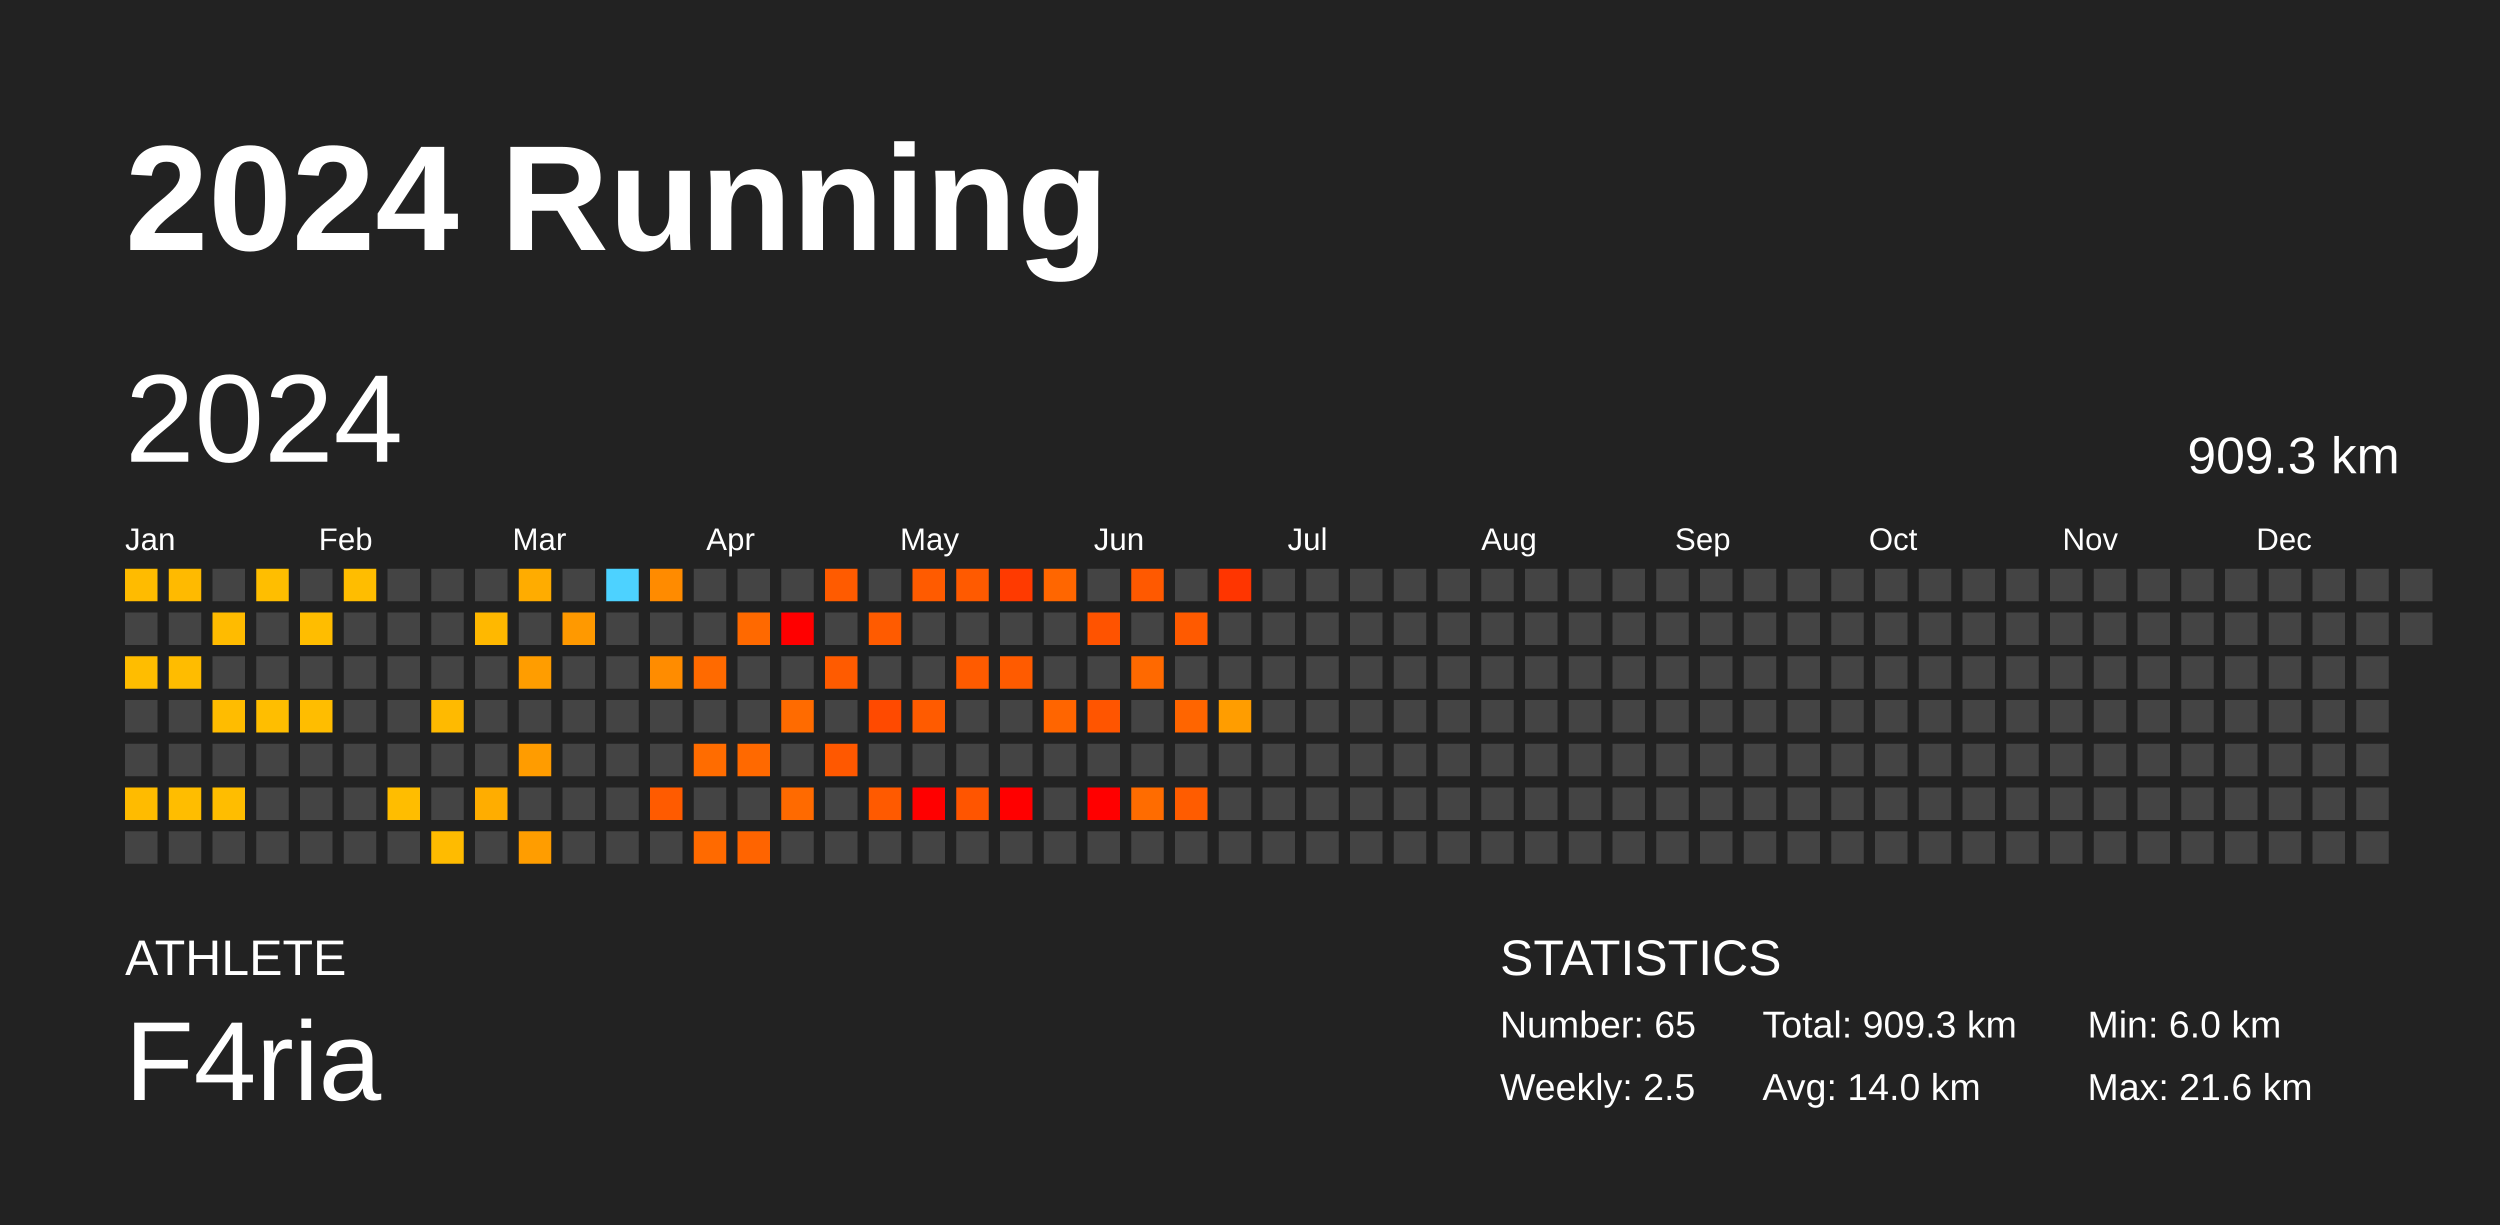
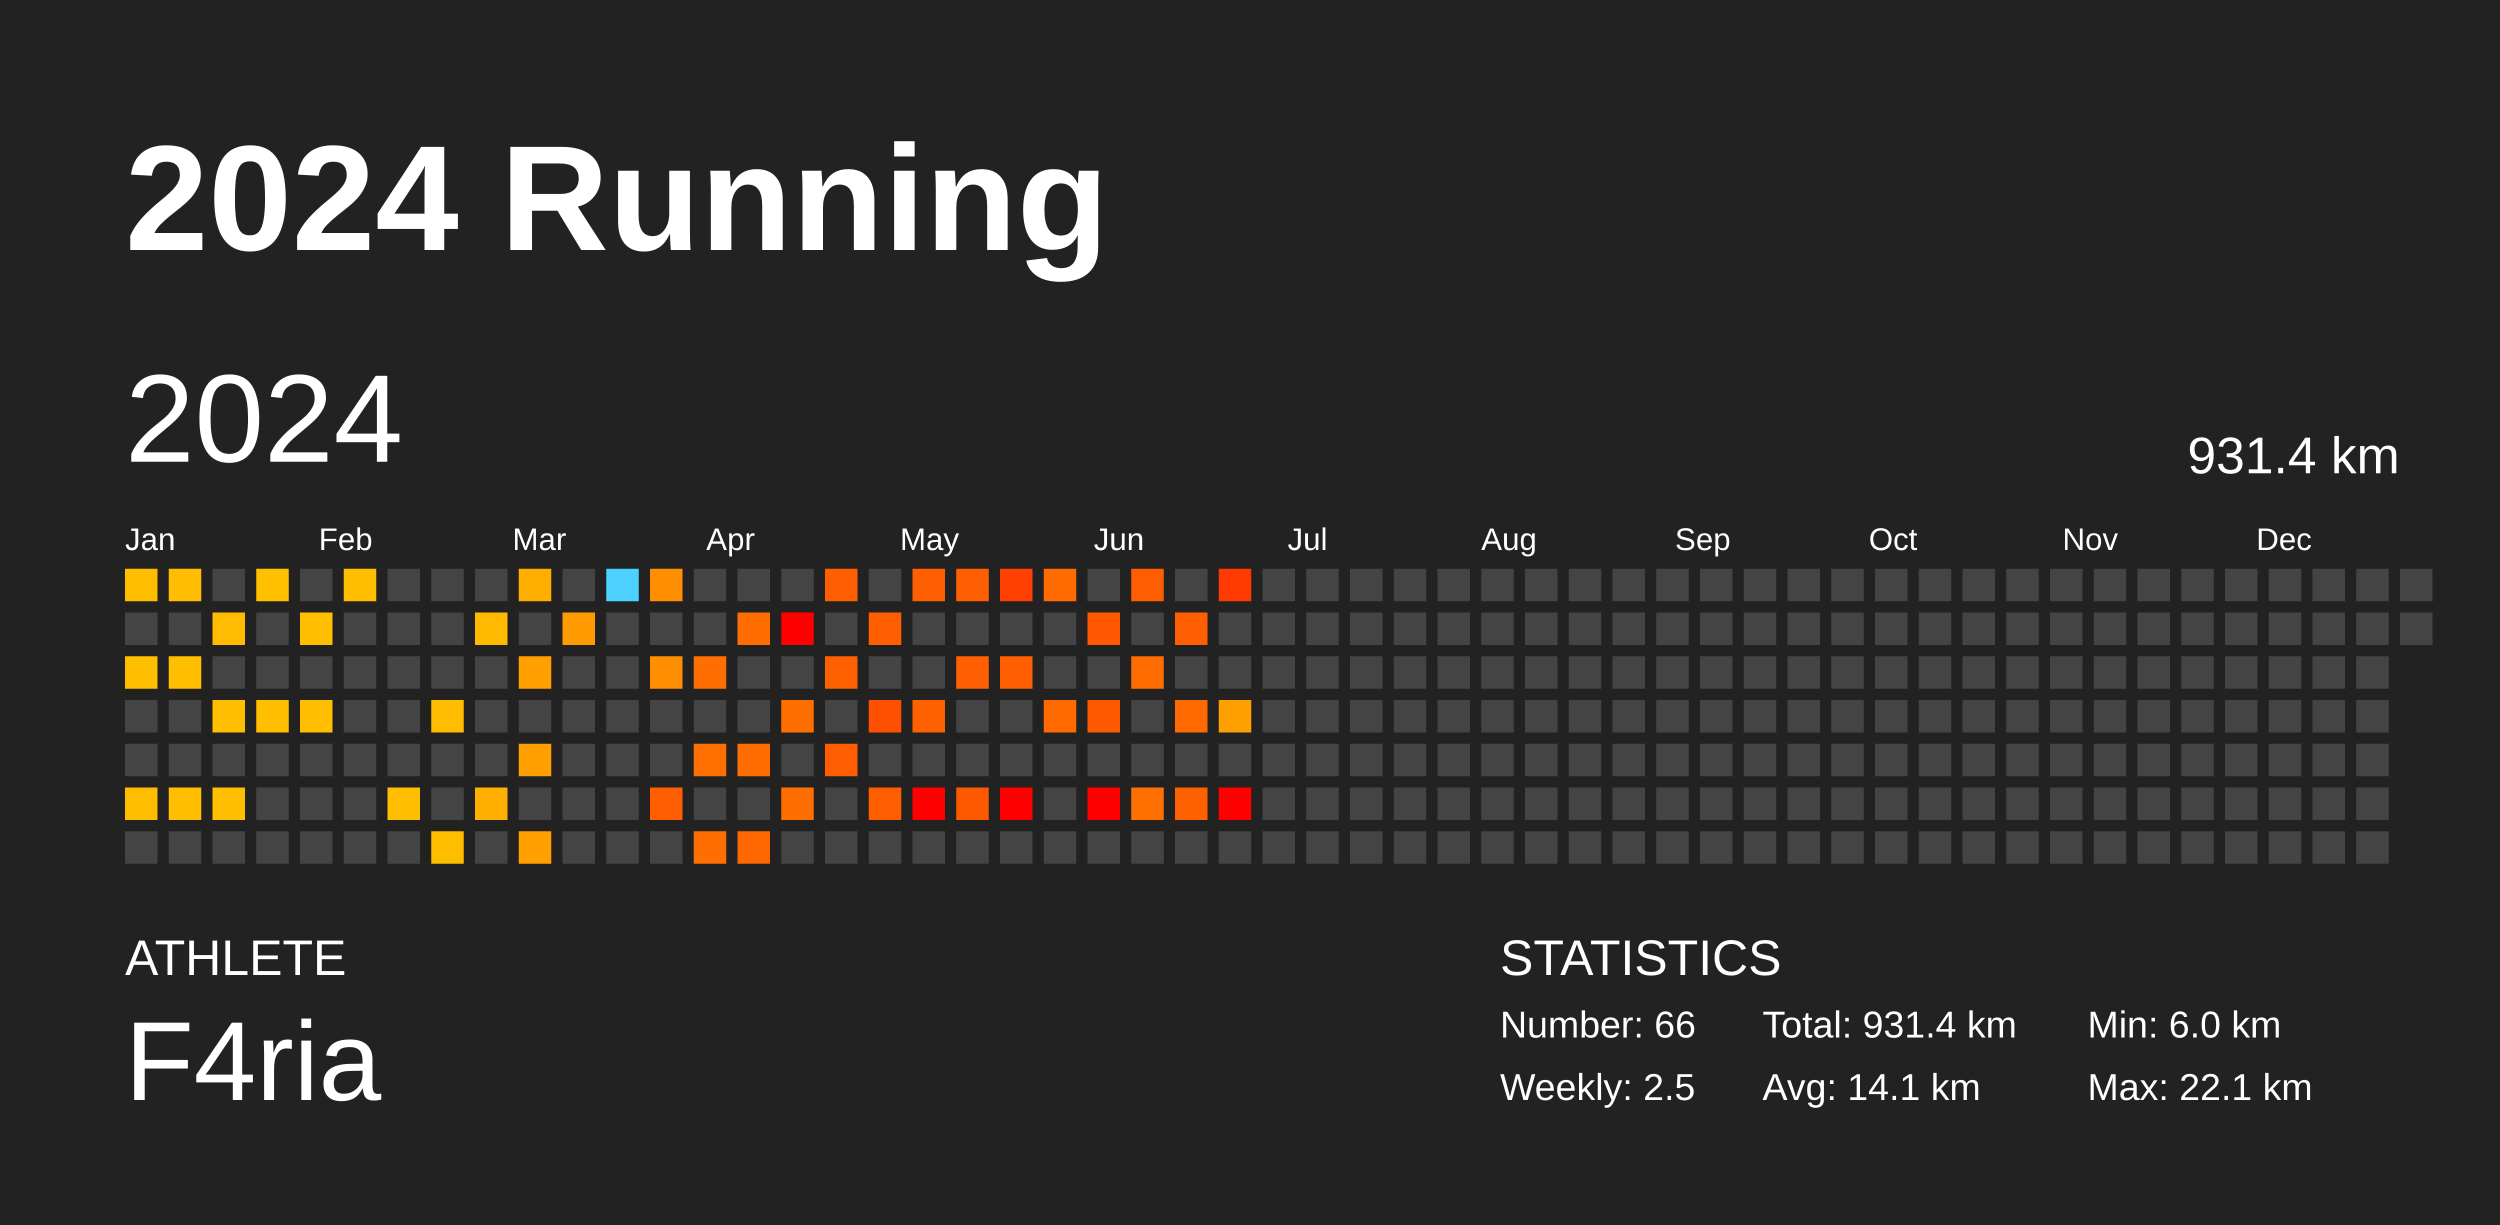
<svg xmlns="http://www.w3.org/2000/svg" baseProfile="full" height="98mm" version="1.1" viewBox="0,0,200,98" width="200mm">
  <defs />
  <rect fill="#222222" height="98" width="200" x="0" y="0" />
  <text fill="#FFFFFF" style="font-size:12px; font-family:Arial; font-weight:bold;" x="10" y="20">2024 Running</text>
  <text fill="#FFFFFF" style="font-size:4px; font-family:Arial" x="10" y="78">ATHLETE</text>
  <text fill="#FFFFFF" style="font-size:9px; font-family:Arial" x="10" y="88">F4ria</text>
  <text fill="#FFFFFF" style="font-size:4px; font-family:Arial" x="120" y="78">STATISTICS</text>
-   <text fill="#FFFFFF" style="font-size:3px; font-family:Arial" x="120" y="83">Number: 65</text>
+   <text fill="#FFFFFF" style="font-size:3px; font-family:Arial" x="120" y="83">Number: 66</text>
  <text fill="#FFFFFF" style="font-size:3px; font-family:Arial" x="120" y="88">Weekly: 2.5</text>
-   <text fill="#FFFFFF" style="font-size:3px; font-family:Arial" x="141" y="83">Total: 909.3 km</text>
-   <text fill="#FFFFFF" style="font-size:3px; font-family:Arial" x="141" y="88">Avg: 14.0 km</text>
+   <text fill="#FFFFFF" style="font-size:3px; font-family:Arial" x="141" y="83">Total: 931.4 km</text>
+   <text fill="#FFFFFF" style="font-size:3px; font-family:Arial" x="141" y="88">Avg: 14.1 km</text>
  <text fill="#FFFFFF" style="font-size:3px; font-family:Arial" x="167" y="83">Min: 6.0 km</text>
-   <text fill="#FFFFFF" style="font-size:3px; font-family:Arial" x="167" y="88">Max: 21.6 km</text>
+   <text fill="#FFFFFF" style="font-size:3px; font-family:Arial" x="167" y="88">Max: 22.1 km</text>
  <text dominant-baseline="hanging" fill="#FFFFFF" style="font-size:10.0px; font-family:Arial;" x="10" y="30">2024</text>
-   <text dominant-baseline="hanging" fill="#FFFFFF" style="font-size:4.125px; font-family:Arial;" x="175" y="35">909.3 km</text>
+   <text dominant-baseline="hanging" fill="#FFFFFF" style="font-size:4.125px; font-family:Arial;" x="175" y="35">931.4 km</text>
  <text fill="#FFFFFF" style="font-size:2.5px; font-family:Arial" x="10.0" y="44">Jan</text>
  <text fill="#FFFFFF" style="font-size:2.5px; font-family:Arial" x="25.5" y="44">Feb</text>
  <text fill="#FFFFFF" style="font-size:2.5px; font-family:Arial" x="41.0" y="44">Mar</text>
  <text fill="#FFFFFF" style="font-size:2.5px; font-family:Arial" x="56.5" y="44">Apr</text>
  <text fill="#FFFFFF" style="font-size:2.5px; font-family:Arial" x="72.0" y="44">May</text>
  <text fill="#FFFFFF" style="font-size:2.5px; font-family:Arial" x="87.5" y="44">Jun</text>
  <text fill="#FFFFFF" style="font-size:2.5px; font-family:Arial" x="103.0" y="44">Jul</text>
  <text fill="#FFFFFF" style="font-size:2.5px; font-family:Arial" x="118.5" y="44">Aug</text>
  <text fill="#FFFFFF" style="font-size:2.5px; font-family:Arial" x="134.0" y="44">Sep</text>
  <text fill="#FFFFFF" style="font-size:2.5px; font-family:Arial" x="149.5" y="44">Oct</text>
  <text fill="#FFFFFF" style="font-size:2.5px; font-family:Arial" x="165.0" y="44">Nov</text>
  <text fill="#FFFFFF" style="font-size:2.5px; font-family:Arial" x="180.5" y="44">Dec</text>
-   <rect fill="#ffbb00" height="2.6" width="2.6" x="10.0" y="45.5" />
+   <rect fill="#ffbd00" height="2.6" width="2.6" x="10.0" y="45.5" />
  <rect fill="#444444" height="2.6" width="2.6" x="10.0" y="49.0" />
-   <rect fill="#ffbd00" height="2.6" width="2.6" x="10.0" y="52.5" />
+   <rect fill="#ffbe00" height="2.6" width="2.6" x="10.0" y="52.5" />
  <rect fill="#444444" height="2.6" width="2.6" x="10.0" y="56.0" />
  <rect fill="#444444" height="2.6" width="2.6" x="10.0" y="59.5" />
-   <rect fill="#ffbb00" height="2.6" width="2.6" x="10.0" y="63.0" />
+   <rect fill="#ffbd00" height="2.6" width="2.6" x="10.0" y="63.0" />
  <rect fill="#444444" height="2.6" width="2.6" x="10.0" y="66.5" />
-   <rect fill="#ffba00" height="2.6" width="2.6" x="13.5" y="45.5" />
+   <rect fill="#ffbc00" height="2.6" width="2.6" x="13.5" y="45.5" />
  <rect fill="#444444" height="2.6" width="2.6" x="13.5" y="49.0" />
-   <rect fill="#ffbc00" height="2.6" width="2.6" x="13.5" y="52.5" />
+   <rect fill="#ffbe00" height="2.6" width="2.6" x="13.5" y="52.5" />
  <rect fill="#444444" height="2.6" width="2.6" x="13.5" y="56.0" />
  <rect fill="#444444" height="2.6" width="2.6" x="13.5" y="59.5" />
-   <rect fill="#ffbd00" height="2.6" width="2.6" x="13.5" y="63.0" />
+   <rect fill="#ffbf00" height="2.6" width="2.6" x="13.5" y="63.0" />
  <rect fill="#444444" height="2.6" width="2.6" x="13.5" y="66.5" />
  <rect fill="#444444" height="2.6" width="2.6" x="17.0" y="45.5" />
-   <rect fill="#ffbb00" height="2.6" width="2.6" x="17.0" y="49.0" />
+   <rect fill="#ffbc00" height="2.6" width="2.6" x="17.0" y="49.0" />
  <rect fill="#444444" height="2.6" width="2.6" x="17.0" y="52.5" />
-   <rect fill="#ffbc00" height="2.6" width="2.6" x="17.0" y="56.0" />
+   <rect fill="#ffbe00" height="2.6" width="2.6" x="17.0" y="56.0" />
  <rect fill="#444444" height="2.6" width="2.6" x="17.0" y="59.5" />
-   <rect fill="#ffbd00" height="2.6" width="2.6" x="17.0" y="63.0" />
+   <rect fill="#ffbf00" height="2.6" width="2.6" x="17.0" y="63.0" />
  <rect fill="#444444" height="2.6" width="2.6" x="17.0" y="66.5" />
-   <rect fill="#ffbe00" height="2.6" width="2.6" x="20.5" y="45.5" />
+   <rect fill="#ffc000" height="2.6" width="2.6" x="20.5" y="45.5" />
  <rect fill="#444444" height="2.6" width="2.6" x="20.5" y="49.0" />
  <rect fill="#444444" height="2.6" width="2.6" x="20.5" y="52.5" />
-   <rect fill="#ffbe00" height="2.6" width="2.6" x="20.5" y="56.0" />
+   <rect fill="#ffbf00" height="2.6" width="2.6" x="20.5" y="56.0" />
  <rect fill="#444444" height="2.6" width="2.6" x="20.5" y="59.5" />
  <rect fill="#444444" height="2.6" width="2.6" x="20.5" y="63.0" />
  <rect fill="#444444" height="2.6" width="2.6" x="20.5" y="66.5" />
  <rect fill="#444444" height="2.6" width="2.6" x="24.0" y="45.5" />
-   <rect fill="#ffbd00" height="2.6" width="2.6" x="24.0" y="49.0" />
+   <rect fill="#ffbf00" height="2.6" width="2.6" x="24.0" y="49.0" />
  <rect fill="#444444" height="2.6" width="2.6" x="24.0" y="52.5" />
-   <rect fill="#ffbd00" height="2.6" width="2.6" x="24.0" y="56.0" />
+   <rect fill="#ffbf00" height="2.6" width="2.6" x="24.0" y="56.0" />
  <rect fill="#444444" height="2.6" width="2.6" x="24.0" y="59.5" />
  <rect fill="#444444" height="2.6" width="2.6" x="24.0" y="63.0" />
  <rect fill="#444444" height="2.6" width="2.6" x="24.0" y="66.5" />
-   <rect fill="#ffbd00" height="2.6" width="2.6" x="27.5" y="45.5" />
+   <rect fill="#ffbf00" height="2.6" width="2.6" x="27.5" y="45.5" />
  <rect fill="#444444" height="2.6" width="2.6" x="27.5" y="49.0" />
  <rect fill="#444444" height="2.6" width="2.6" x="27.5" y="52.5" />
  <rect fill="#444444" height="2.6" width="2.6" x="27.5" y="56.0" />
  <rect fill="#444444" height="2.6" width="2.6" x="27.5" y="59.5" />
  <rect fill="#444444" height="2.6" width="2.6" x="27.5" y="63.0" />
  <rect fill="#444444" height="2.6" width="2.6" x="27.5" y="66.5" />
  <rect fill="#444444" height="2.6" width="2.6" x="31.0" y="45.5" />
  <rect fill="#444444" height="2.6" width="2.6" x="31.0" y="49.0" />
  <rect fill="#444444" height="2.6" width="2.6" x="31.0" y="52.5" />
  <rect fill="#444444" height="2.6" width="2.6" x="31.0" y="56.0" />
  <rect fill="#444444" height="2.6" width="2.6" x="31.0" y="59.5" />
-   <rect fill="#ffbd00" height="2.6" width="2.6" x="31.0" y="63.0" />
+   <rect fill="#ffbf00" height="2.6" width="2.6" x="31.0" y="63.0" />
  <rect fill="#444444" height="2.6" width="2.6" x="31.0" y="66.5" />
  <rect fill="#444444" height="2.6" width="2.6" x="34.5" y="45.5" />
  <rect fill="#444444" height="2.6" width="2.6" x="34.5" y="49.0" />
  <rect fill="#444444" height="2.6" width="2.6" x="34.5" y="52.5" />
-   <rect fill="#ffba00" height="2.6" width="2.6" x="34.5" y="56.0" />
+   <rect fill="#ffbc00" height="2.6" width="2.6" x="34.5" y="56.0" />
  <rect fill="#444444" height="2.6" width="2.6" x="34.5" y="59.5" />
  <rect fill="#444444" height="2.6" width="2.6" x="34.5" y="63.0" />
-   <rect fill="#ffbb00" height="2.6" width="2.6" x="34.5" y="66.5" />
+   <rect fill="#ffbd00" height="2.6" width="2.6" x="34.5" y="66.5" />
  <rect fill="#444444" height="2.6" width="2.6" x="38.0" y="45.5" />
-   <rect fill="#ffb800" height="2.6" width="2.6" x="38.0" y="49.0" />
+   <rect fill="#ffba00" height="2.6" width="2.6" x="38.0" y="49.0" />
  <rect fill="#444444" height="2.6" width="2.6" x="38.0" y="52.5" />
  <rect fill="#444444" height="2.6" width="2.6" x="38.0" y="56.0" />
  <rect fill="#444444" height="2.6" width="2.6" x="38.0" y="59.5" />
-   <rect fill="#ffad00" height="2.6" width="2.6" x="38.0" y="63.0" />
+   <rect fill="#ffaf00" height="2.6" width="2.6" x="38.0" y="63.0" />
  <rect fill="#444444" height="2.6" width="2.6" x="38.0" y="66.5" />
-   <rect fill="#ffac00" height="2.6" width="2.6" x="41.5" y="45.5" />
+   <rect fill="#ffaf00" height="2.6" width="2.6" x="41.5" y="45.5" />
  <rect fill="#444444" height="2.6" width="2.6" x="41.5" y="49.0" />
-   <rect fill="#ff9d00" height="2.6" width="2.6" x="41.5" y="52.5" />
+   <rect fill="#ffa000" height="2.6" width="2.6" x="41.5" y="52.5" />
  <rect fill="#444444" height="2.6" width="2.6" x="41.5" y="56.0" />
-   <rect fill="#ff9c00" height="2.6" width="2.6" x="41.5" y="59.5" />
+   <rect fill="#ff9f00" height="2.6" width="2.6" x="41.5" y="59.5" />
  <rect fill="#444444" height="2.6" width="2.6" x="41.5" y="63.0" />
-   <rect fill="#ff9d00" height="2.6" width="2.6" x="41.5" y="66.5" />
+   <rect fill="#ffa000" height="2.6" width="2.6" x="41.5" y="66.5" />
  <rect fill="#444444" height="2.6" width="2.6" x="45.0" y="45.5" />
-   <rect fill="#ff9900" height="2.6" width="2.6" x="45.0" y="49.0" />
+   <rect fill="#ff9b00" height="2.6" width="2.6" x="45.0" y="49.0" />
  <rect fill="#444444" height="2.6" width="2.6" x="45.0" y="52.5" />
  <rect fill="#444444" height="2.6" width="2.6" x="45.0" y="56.0" />
  <rect fill="#444444" height="2.6" width="2.6" x="45.0" y="59.5" />
  <rect fill="#444444" height="2.6" width="2.6" x="45.0" y="63.0" />
  <rect fill="#444444" height="2.6" width="2.6" x="45.0" y="66.5" />
  <rect fill="#4dd2ff" height="2.6" width="2.6" x="48.5" y="45.5" />
  <rect fill="#444444" height="2.6" width="2.6" x="48.5" y="49.0" />
  <rect fill="#444444" height="2.6" width="2.6" x="48.5" y="52.5" />
  <rect fill="#444444" height="2.6" width="2.6" x="48.5" y="56.0" />
  <rect fill="#444444" height="2.6" width="2.6" x="48.5" y="59.5" />
  <rect fill="#444444" height="2.6" width="2.6" x="48.5" y="63.0" />
  <rect fill="#444444" height="2.6" width="2.6" x="48.5" y="66.5" />
-   <rect fill="#ff8b00" height="2.6" width="2.6" x="52.0" y="45.5" />
+   <rect fill="#ff8e00" height="2.6" width="2.6" x="52.0" y="45.5" />
  <rect fill="#444444" height="2.6" width="2.6" x="52.0" y="49.0" />
-   <rect fill="#ff8c00" height="2.6" width="2.6" x="52.0" y="52.5" />
+   <rect fill="#ff8f00" height="2.6" width="2.6" x="52.0" y="52.5" />
  <rect fill="#444444" height="2.6" width="2.6" x="52.0" y="56.0" />
  <rect fill="#444444" height="2.6" width="2.6" x="52.0" y="59.5" />
-   <rect fill="#ff5b00" height="2.6" width="2.6" x="52.0" y="63.0" />
+   <rect fill="#ff5f00" height="2.6" width="2.6" x="52.0" y="63.0" />
  <rect fill="#444444" height="2.6" width="2.6" x="52.0" y="66.5" />
  <rect fill="#444444" height="2.6" width="2.6" x="55.5" y="45.5" />
  <rect fill="#444444" height="2.6" width="2.6" x="55.5" y="49.0" />
-   <rect fill="#ff6a00" height="2.6" width="2.6" x="55.5" y="52.5" />
+   <rect fill="#ff6e00" height="2.6" width="2.6" x="55.5" y="52.5" />
  <rect fill="#444444" height="2.6" width="2.6" x="55.5" y="56.0" />
-   <rect fill="#ff6c00" height="2.6" width="2.6" x="55.5" y="59.5" />
+   <rect fill="#ff7000" height="2.6" width="2.6" x="55.5" y="59.5" />
  <rect fill="#444444" height="2.6" width="2.6" x="55.5" y="63.0" />
-   <rect fill="#ff6a00" height="2.6" width="2.6" x="55.5" y="66.5" />
+   <rect fill="#ff6e00" height="2.6" width="2.6" x="55.5" y="66.5" />
  <rect fill="#444444" height="2.6" width="2.6" x="59.0" y="45.5" />
-   <rect fill="#ff6900" height="2.6" width="2.6" x="59.0" y="49.0" />
+   <rect fill="#ff6d00" height="2.6" width="2.6" x="59.0" y="49.0" />
  <rect fill="#444444" height="2.6" width="2.6" x="59.0" y="52.5" />
  <rect fill="#444444" height="2.6" width="2.6" x="59.0" y="56.0" />
-   <rect fill="#ff6900" height="2.6" width="2.6" x="59.0" y="59.5" />
+   <rect fill="#ff6d00" height="2.6" width="2.6" x="59.0" y="59.5" />
  <rect fill="#444444" height="2.6" width="2.6" x="59.0" y="63.0" />
-   <rect fill="#ff6400" height="2.6" width="2.6" x="59.0" y="66.5" />
+   <rect fill="#ff6800" height="2.6" width="2.6" x="59.0" y="66.5" />
  <rect fill="#444444" height="2.6" width="2.6" x="62.5" y="45.5" />
  <rect fill="red" height="2.6" width="2.6" x="62.5" y="49.0" />
  <rect fill="#444444" height="2.6" width="2.6" x="62.5" y="52.5" />
-   <rect fill="#ff6b00" height="2.6" width="2.6" x="62.5" y="56.0" />
+   <rect fill="#ff6f00" height="2.6" width="2.6" x="62.5" y="56.0" />
  <rect fill="#444444" height="2.6" width="2.6" x="62.5" y="59.5" />
-   <rect fill="#ff6a00" height="2.6" width="2.6" x="62.5" y="63.0" />
+   <rect fill="#ff6e00" height="2.6" width="2.6" x="62.5" y="63.0" />
  <rect fill="#444444" height="2.6" width="2.6" x="62.5" y="66.5" />
-   <rect fill="#ff5b00" height="2.6" width="2.6" x="66.0" y="45.5" />
+   <rect fill="#ff5f00" height="2.6" width="2.6" x="66.0" y="45.5" />
  <rect fill="#444444" height="2.6" width="2.6" x="66.0" y="49.0" />
-   <rect fill="#ff5b00" height="2.6" width="2.6" x="66.0" y="52.5" />
+   <rect fill="#ff6000" height="2.6" width="2.6" x="66.0" y="52.5" />
  <rect fill="#444444" height="2.6" width="2.6" x="66.0" y="56.0" />
-   <rect fill="#ff5800" height="2.6" width="2.6" x="66.0" y="59.5" />
+   <rect fill="#ff5d00" height="2.6" width="2.6" x="66.0" y="59.5" />
  <rect fill="#444444" height="2.6" width="2.6" x="66.0" y="63.0" />
  <rect fill="#444444" height="2.6" width="2.6" x="66.0" y="66.5" />
  <rect fill="#444444" height="2.6" width="2.6" x="69.5" y="45.5" />
-   <rect fill="#ff5b00" height="2.6" width="2.6" x="69.5" y="49.0" />
+   <rect fill="#ff5f00" height="2.6" width="2.6" x="69.5" y="49.0" />
  <rect fill="#444444" height="2.6" width="2.6" x="69.5" y="52.5" />
-   <rect fill="#ff4a00" height="2.6" width="2.6" x="69.5" y="56.0" />
+   <rect fill="#ff4f00" height="2.6" width="2.6" x="69.5" y="56.0" />
  <rect fill="#444444" height="2.6" width="2.6" x="69.5" y="59.5" />
-   <rect fill="#ff5a00" height="2.6" width="2.6" x="69.5" y="63.0" />
+   <rect fill="#ff5e00" height="2.6" width="2.6" x="69.5" y="63.0" />
  <rect fill="#444444" height="2.6" width="2.6" x="69.5" y="66.5" />
-   <rect fill="#ff5b00" height="2.6" width="2.6" x="73.0" y="45.5" />
+   <rect fill="#ff5f00" height="2.6" width="2.6" x="73.0" y="45.5" />
  <rect fill="#444444" height="2.6" width="2.6" x="73.0" y="49.0" />
  <rect fill="#444444" height="2.6" width="2.6" x="73.0" y="52.5" />
-   <rect fill="#ff5b00" height="2.6" width="2.6" x="73.0" y="56.0" />
+   <rect fill="#ff6000" height="2.6" width="2.6" x="73.0" y="56.0" />
  <rect fill="#444444" height="2.6" width="2.6" x="73.0" y="59.5" />
  <rect fill="red" height="2.6" width="2.6" x="73.0" y="63.0" />
  <rect fill="#444444" height="2.6" width="2.6" x="73.0" y="66.5" />
-   <rect fill="#ff5a00" height="2.6" width="2.6" x="76.5" y="45.5" />
+   <rect fill="#ff5f00" height="2.6" width="2.6" x="76.5" y="45.5" />
  <rect fill="#444444" height="2.6" width="2.6" x="76.5" y="49.0" />
-   <rect fill="#ff5b00" height="2.6" width="2.6" x="76.5" y="52.5" />
+   <rect fill="#ff5f00" height="2.6" width="2.6" x="76.5" y="52.5" />
  <rect fill="#444444" height="2.6" width="2.6" x="76.5" y="56.0" />
  <rect fill="#444444" height="2.6" width="2.6" x="76.5" y="59.5" />
-   <rect fill="#ff5500" height="2.6" width="2.6" x="76.5" y="63.0" />
+   <rect fill="#ff5900" height="2.6" width="2.6" x="76.5" y="63.0" />
  <rect fill="#444444" height="2.6" width="2.6" x="76.5" y="66.5" />
-   <rect fill="#ff3a00" height="2.6" width="2.6" x="80.0" y="45.5" />
+   <rect fill="#ff4000" height="2.6" width="2.6" x="80.0" y="45.5" />
  <rect fill="#444444" height="2.6" width="2.6" x="80.0" y="49.0" />
-   <rect fill="#ff5b00" height="2.6" width="2.6" x="80.0" y="52.5" />
+   <rect fill="#ff5f00" height="2.6" width="2.6" x="80.0" y="52.5" />
  <rect fill="#444444" height="2.6" width="2.6" x="80.0" y="56.0" />
  <rect fill="#444444" height="2.6" width="2.6" x="80.0" y="59.5" />
  <rect fill="red" height="2.6" width="2.6" x="80.0" y="63.0" />
  <rect fill="#444444" height="2.6" width="2.6" x="80.0" y="66.5" />
-   <rect fill="#ff6600" height="2.6" width="2.6" x="83.5" y="45.5" />
+   <rect fill="#ff6b00" height="2.6" width="2.6" x="83.5" y="45.5" />
  <rect fill="#444444" height="2.6" width="2.6" x="83.5" y="49.0" />
  <rect fill="#444444" height="2.6" width="2.6" x="83.5" y="52.5" />
-   <rect fill="#ff6500" height="2.6" width="2.6" x="83.5" y="56.0" />
+   <rect fill="#ff6900" height="2.6" width="2.6" x="83.5" y="56.0" />
  <rect fill="#444444" height="2.6" width="2.6" x="83.5" y="59.5" />
  <rect fill="#444444" height="2.6" width="2.6" x="83.5" y="63.0" />
  <rect fill="#444444" height="2.6" width="2.6" x="83.5" y="66.5" />
  <rect fill="#444444" height="2.6" width="2.6" x="87.0" y="45.5" />
-   <rect fill="#ff5300" height="2.6" width="2.6" x="87.0" y="49.0" />
+   <rect fill="#ff5800" height="2.6" width="2.6" x="87.0" y="49.0" />
  <rect fill="#444444" height="2.6" width="2.6" x="87.0" y="52.5" />
-   <rect fill="#ff5500" height="2.6" width="2.6" x="87.0" y="56.0" />
+   <rect fill="#ff5900" height="2.6" width="2.6" x="87.0" y="56.0" />
  <rect fill="#444444" height="2.6" width="2.6" x="87.0" y="59.5" />
  <rect fill="red" height="2.6" width="2.6" x="87.0" y="63.0" />
  <rect fill="#444444" height="2.6" width="2.6" x="87.0" y="66.5" />
-   <rect fill="#ff5900" height="2.6" width="2.6" x="90.5" y="45.5" />
+   <rect fill="#ff5e00" height="2.6" width="2.6" x="90.5" y="45.5" />
  <rect fill="#444444" height="2.6" width="2.6" x="90.5" y="49.0" />
-   <rect fill="#ff6900" height="2.6" width="2.6" x="90.5" y="52.5" />
+   <rect fill="#ff6d00" height="2.6" width="2.6" x="90.5" y="52.5" />
  <rect fill="#444444" height="2.6" width="2.6" x="90.5" y="56.0" />
  <rect fill="#444444" height="2.6" width="2.6" x="90.5" y="59.5" />
-   <rect fill="#ff6c00" height="2.6" width="2.6" x="90.5" y="63.0" />
+   <rect fill="#ff7000" height="2.6" width="2.6" x="90.5" y="63.0" />
  <rect fill="#444444" height="2.6" width="2.6" x="90.5" y="66.5" />
  <rect fill="#444444" height="2.6" width="2.6" x="94.0" y="45.5" />
-   <rect fill="#ff5a00" height="2.6" width="2.6" x="94.0" y="49.0" />
+   <rect fill="#ff5f00" height="2.6" width="2.6" x="94.0" y="49.0" />
  <rect fill="#444444" height="2.6" width="2.6" x="94.0" y="52.5" />
-   <rect fill="#ff6500" height="2.6" width="2.6" x="94.0" y="56.0" />
+   <rect fill="#ff6900" height="2.6" width="2.6" x="94.0" y="56.0" />
  <rect fill="#444444" height="2.6" width="2.6" x="94.0" y="59.5" />
-   <rect fill="#ff5c00" height="2.6" width="2.6" x="94.0" y="63.0" />
+   <rect fill="#ff6000" height="2.6" width="2.6" x="94.0" y="63.0" />
  <rect fill="#444444" height="2.6" width="2.6" x="94.0" y="66.5" />
-   <rect fill="#ff3500" height="2.6" width="2.6" x="97.5" y="45.5" />
+   <rect fill="#ff3a00" height="2.6" width="2.6" x="97.5" y="45.5" />
  <rect fill="#444444" height="2.6" width="2.6" x="97.5" y="49.0" />
  <rect fill="#444444" height="2.6" width="2.6" x="97.5" y="52.5" />
-   <rect fill="#ff9d00" height="2.6" width="2.6" x="97.5" y="56.0" />
+   <rect fill="#ffa000" height="2.6" width="2.6" x="97.5" y="56.0" />
  <rect fill="#444444" height="2.6" width="2.6" x="97.5" y="59.5" />
-   <rect fill="#444444" height="2.6" width="2.6" x="97.5" y="63.0" />
+   <rect fill="red" height="2.6" width="2.6" x="97.5" y="63.0" />
  <rect fill="#444444" height="2.6" width="2.6" x="97.5" y="66.5" />
  <rect fill="#444444" height="2.6" width="2.6" x="101.0" y="45.5" />
  <rect fill="#444444" height="2.6" width="2.6" x="101.0" y="49.0" />
  <rect fill="#444444" height="2.6" width="2.6" x="101.0" y="52.5" />
  <rect fill="#444444" height="2.6" width="2.6" x="101.0" y="56.0" />
  <rect fill="#444444" height="2.6" width="2.6" x="101.0" y="59.5" />
  <rect fill="#444444" height="2.6" width="2.6" x="101.0" y="63.0" />
  <rect fill="#444444" height="2.6" width="2.6" x="101.0" y="66.5" />
  <rect fill="#444444" height="2.6" width="2.6" x="104.5" y="45.5" />
  <rect fill="#444444" height="2.6" width="2.6" x="104.5" y="49.0" />
  <rect fill="#444444" height="2.6" width="2.6" x="104.5" y="52.5" />
  <rect fill="#444444" height="2.6" width="2.6" x="104.5" y="56.0" />
  <rect fill="#444444" height="2.6" width="2.6" x="104.5" y="59.5" />
  <rect fill="#444444" height="2.6" width="2.6" x="104.5" y="63.0" />
  <rect fill="#444444" height="2.6" width="2.6" x="104.5" y="66.5" />
  <rect fill="#444444" height="2.6" width="2.6" x="108.0" y="45.5" />
  <rect fill="#444444" height="2.6" width="2.6" x="108.0" y="49.0" />
  <rect fill="#444444" height="2.6" width="2.6" x="108.0" y="52.5" />
  <rect fill="#444444" height="2.6" width="2.6" x="108.0" y="56.0" />
  <rect fill="#444444" height="2.6" width="2.6" x="108.0" y="59.5" />
  <rect fill="#444444" height="2.6" width="2.6" x="108.0" y="63.0" />
  <rect fill="#444444" height="2.6" width="2.6" x="108.0" y="66.5" />
  <rect fill="#444444" height="2.6" width="2.6" x="111.5" y="45.5" />
  <rect fill="#444444" height="2.6" width="2.6" x="111.5" y="49.0" />
  <rect fill="#444444" height="2.6" width="2.6" x="111.5" y="52.5" />
  <rect fill="#444444" height="2.6" width="2.6" x="111.5" y="56.0" />
  <rect fill="#444444" height="2.6" width="2.6" x="111.5" y="59.5" />
  <rect fill="#444444" height="2.6" width="2.6" x="111.5" y="63.0" />
  <rect fill="#444444" height="2.6" width="2.6" x="111.5" y="66.5" />
  <rect fill="#444444" height="2.6" width="2.6" x="115.0" y="45.5" />
  <rect fill="#444444" height="2.6" width="2.6" x="115.0" y="49.0" />
  <rect fill="#444444" height="2.6" width="2.6" x="115.0" y="52.5" />
  <rect fill="#444444" height="2.6" width="2.6" x="115.0" y="56.0" />
  <rect fill="#444444" height="2.6" width="2.6" x="115.0" y="59.5" />
  <rect fill="#444444" height="2.6" width="2.6" x="115.0" y="63.0" />
  <rect fill="#444444" height="2.6" width="2.6" x="115.0" y="66.5" />
  <rect fill="#444444" height="2.6" width="2.6" x="118.5" y="45.5" />
  <rect fill="#444444" height="2.6" width="2.6" x="118.5" y="49.0" />
  <rect fill="#444444" height="2.6" width="2.6" x="118.5" y="52.5" />
  <rect fill="#444444" height="2.6" width="2.6" x="118.5" y="56.0" />
  <rect fill="#444444" height="2.6" width="2.6" x="118.5" y="59.5" />
  <rect fill="#444444" height="2.6" width="2.6" x="118.5" y="63.0" />
  <rect fill="#444444" height="2.6" width="2.6" x="118.5" y="66.5" />
  <rect fill="#444444" height="2.6" width="2.6" x="122.0" y="45.5" />
  <rect fill="#444444" height="2.6" width="2.6" x="122.0" y="49.0" />
  <rect fill="#444444" height="2.6" width="2.6" x="122.0" y="52.5" />
  <rect fill="#444444" height="2.6" width="2.6" x="122.0" y="56.0" />
  <rect fill="#444444" height="2.6" width="2.6" x="122.0" y="59.5" />
  <rect fill="#444444" height="2.6" width="2.6" x="122.0" y="63.0" />
  <rect fill="#444444" height="2.6" width="2.6" x="122.0" y="66.5" />
  <rect fill="#444444" height="2.6" width="2.6" x="125.5" y="45.5" />
  <rect fill="#444444" height="2.6" width="2.6" x="125.5" y="49.0" />
  <rect fill="#444444" height="2.6" width="2.6" x="125.5" y="52.5" />
  <rect fill="#444444" height="2.6" width="2.6" x="125.5" y="56.0" />
  <rect fill="#444444" height="2.6" width="2.6" x="125.5" y="59.5" />
  <rect fill="#444444" height="2.6" width="2.6" x="125.5" y="63.0" />
  <rect fill="#444444" height="2.6" width="2.6" x="125.5" y="66.5" />
  <rect fill="#444444" height="2.6" width="2.6" x="129.0" y="45.5" />
  <rect fill="#444444" height="2.6" width="2.6" x="129.0" y="49.0" />
  <rect fill="#444444" height="2.6" width="2.6" x="129.0" y="52.5" />
  <rect fill="#444444" height="2.6" width="2.6" x="129.0" y="56.0" />
  <rect fill="#444444" height="2.6" width="2.6" x="129.0" y="59.5" />
  <rect fill="#444444" height="2.6" width="2.6" x="129.0" y="63.0" />
  <rect fill="#444444" height="2.6" width="2.6" x="129.0" y="66.5" />
  <rect fill="#444444" height="2.6" width="2.6" x="132.5" y="45.5" />
  <rect fill="#444444" height="2.6" width="2.6" x="132.5" y="49.0" />
  <rect fill="#444444" height="2.6" width="2.6" x="132.5" y="52.5" />
  <rect fill="#444444" height="2.6" width="2.6" x="132.5" y="56.0" />
  <rect fill="#444444" height="2.6" width="2.6" x="132.5" y="59.5" />
  <rect fill="#444444" height="2.6" width="2.6" x="132.5" y="63.0" />
  <rect fill="#444444" height="2.6" width="2.6" x="132.5" y="66.5" />
  <rect fill="#444444" height="2.6" width="2.6" x="136.0" y="45.5" />
  <rect fill="#444444" height="2.6" width="2.6" x="136.0" y="49.0" />
  <rect fill="#444444" height="2.6" width="2.6" x="136.0" y="52.5" />
  <rect fill="#444444" height="2.6" width="2.6" x="136.0" y="56.0" />
  <rect fill="#444444" height="2.6" width="2.6" x="136.0" y="59.5" />
  <rect fill="#444444" height="2.6" width="2.6" x="136.0" y="63.0" />
  <rect fill="#444444" height="2.6" width="2.6" x="136.0" y="66.5" />
  <rect fill="#444444" height="2.6" width="2.6" x="139.5" y="45.5" />
  <rect fill="#444444" height="2.6" width="2.6" x="139.5" y="49.0" />
  <rect fill="#444444" height="2.6" width="2.6" x="139.5" y="52.5" />
  <rect fill="#444444" height="2.6" width="2.6" x="139.5" y="56.0" />
  <rect fill="#444444" height="2.6" width="2.6" x="139.5" y="59.5" />
  <rect fill="#444444" height="2.6" width="2.6" x="139.5" y="63.0" />
  <rect fill="#444444" height="2.6" width="2.6" x="139.5" y="66.5" />
  <rect fill="#444444" height="2.6" width="2.6" x="143.0" y="45.5" />
  <rect fill="#444444" height="2.6" width="2.6" x="143.0" y="49.0" />
  <rect fill="#444444" height="2.6" width="2.6" x="143.0" y="52.5" />
  <rect fill="#444444" height="2.6" width="2.6" x="143.0" y="56.0" />
  <rect fill="#444444" height="2.6" width="2.6" x="143.0" y="59.5" />
  <rect fill="#444444" height="2.6" width="2.6" x="143.0" y="63.0" />
  <rect fill="#444444" height="2.6" width="2.6" x="143.0" y="66.5" />
  <rect fill="#444444" height="2.6" width="2.6" x="146.5" y="45.5" />
  <rect fill="#444444" height="2.6" width="2.6" x="146.5" y="49.0" />
  <rect fill="#444444" height="2.6" width="2.6" x="146.5" y="52.5" />
  <rect fill="#444444" height="2.6" width="2.6" x="146.5" y="56.0" />
  <rect fill="#444444" height="2.6" width="2.6" x="146.5" y="59.5" />
  <rect fill="#444444" height="2.6" width="2.6" x="146.5" y="63.0" />
  <rect fill="#444444" height="2.6" width="2.6" x="146.5" y="66.5" />
  <rect fill="#444444" height="2.6" width="2.6" x="150.0" y="45.5" />
  <rect fill="#444444" height="2.6" width="2.6" x="150.0" y="49.0" />
  <rect fill="#444444" height="2.6" width="2.6" x="150.0" y="52.5" />
  <rect fill="#444444" height="2.6" width="2.6" x="150.0" y="56.0" />
  <rect fill="#444444" height="2.6" width="2.6" x="150.0" y="59.5" />
  <rect fill="#444444" height="2.6" width="2.6" x="150.0" y="63.0" />
  <rect fill="#444444" height="2.6" width="2.6" x="150.0" y="66.5" />
  <rect fill="#444444" height="2.6" width="2.6" x="153.5" y="45.5" />
  <rect fill="#444444" height="2.6" width="2.6" x="153.5" y="49.0" />
  <rect fill="#444444" height="2.6" width="2.6" x="153.5" y="52.5" />
  <rect fill="#444444" height="2.6" width="2.6" x="153.5" y="56.0" />
  <rect fill="#444444" height="2.6" width="2.6" x="153.5" y="59.5" />
  <rect fill="#444444" height="2.6" width="2.6" x="153.5" y="63.0" />
  <rect fill="#444444" height="2.6" width="2.6" x="153.5" y="66.5" />
  <rect fill="#444444" height="2.6" width="2.6" x="157.0" y="45.5" />
  <rect fill="#444444" height="2.6" width="2.6" x="157.0" y="49.0" />
  <rect fill="#444444" height="2.6" width="2.6" x="157.0" y="52.5" />
  <rect fill="#444444" height="2.6" width="2.6" x="157.0" y="56.0" />
  <rect fill="#444444" height="2.6" width="2.6" x="157.0" y="59.5" />
  <rect fill="#444444" height="2.6" width="2.6" x="157.0" y="63.0" />
  <rect fill="#444444" height="2.6" width="2.6" x="157.0" y="66.5" />
  <rect fill="#444444" height="2.6" width="2.6" x="160.5" y="45.5" />
  <rect fill="#444444" height="2.6" width="2.6" x="160.5" y="49.0" />
  <rect fill="#444444" height="2.6" width="2.6" x="160.5" y="52.5" />
  <rect fill="#444444" height="2.6" width="2.6" x="160.5" y="56.0" />
  <rect fill="#444444" height="2.6" width="2.6" x="160.5" y="59.5" />
  <rect fill="#444444" height="2.6" width="2.6" x="160.5" y="63.0" />
  <rect fill="#444444" height="2.6" width="2.6" x="160.5" y="66.5" />
  <rect fill="#444444" height="2.6" width="2.6" x="164.0" y="45.5" />
  <rect fill="#444444" height="2.6" width="2.6" x="164.0" y="49.0" />
  <rect fill="#444444" height="2.6" width="2.6" x="164.0" y="52.5" />
  <rect fill="#444444" height="2.6" width="2.6" x="164.0" y="56.0" />
  <rect fill="#444444" height="2.6" width="2.6" x="164.0" y="59.5" />
  <rect fill="#444444" height="2.6" width="2.6" x="164.0" y="63.0" />
  <rect fill="#444444" height="2.6" width="2.6" x="164.0" y="66.5" />
  <rect fill="#444444" height="2.6" width="2.6" x="167.5" y="45.5" />
  <rect fill="#444444" height="2.6" width="2.6" x="167.5" y="49.0" />
  <rect fill="#444444" height="2.6" width="2.6" x="167.5" y="52.5" />
  <rect fill="#444444" height="2.6" width="2.6" x="167.5" y="56.0" />
  <rect fill="#444444" height="2.6" width="2.6" x="167.5" y="59.5" />
  <rect fill="#444444" height="2.6" width="2.6" x="167.5" y="63.0" />
  <rect fill="#444444" height="2.6" width="2.6" x="167.5" y="66.5" />
  <rect fill="#444444" height="2.6" width="2.6" x="171.0" y="45.5" />
  <rect fill="#444444" height="2.6" width="2.6" x="171.0" y="49.0" />
  <rect fill="#444444" height="2.6" width="2.6" x="171.0" y="52.5" />
  <rect fill="#444444" height="2.6" width="2.6" x="171.0" y="56.0" />
  <rect fill="#444444" height="2.6" width="2.6" x="171.0" y="59.5" />
  <rect fill="#444444" height="2.6" width="2.6" x="171.0" y="63.0" />
  <rect fill="#444444" height="2.6" width="2.6" x="171.0" y="66.5" />
  <rect fill="#444444" height="2.6" width="2.6" x="174.5" y="45.5" />
  <rect fill="#444444" height="2.6" width="2.6" x="174.5" y="49.0" />
  <rect fill="#444444" height="2.6" width="2.6" x="174.5" y="52.5" />
  <rect fill="#444444" height="2.6" width="2.6" x="174.5" y="56.0" />
  <rect fill="#444444" height="2.6" width="2.6" x="174.5" y="59.5" />
  <rect fill="#444444" height="2.6" width="2.6" x="174.5" y="63.0" />
  <rect fill="#444444" height="2.6" width="2.6" x="174.5" y="66.5" />
  <rect fill="#444444" height="2.6" width="2.6" x="178.0" y="45.5" />
  <rect fill="#444444" height="2.6" width="2.6" x="178.0" y="49.0" />
  <rect fill="#444444" height="2.6" width="2.6" x="178.0" y="52.5" />
  <rect fill="#444444" height="2.6" width="2.6" x="178.0" y="56.0" />
  <rect fill="#444444" height="2.6" width="2.6" x="178.0" y="59.5" />
  <rect fill="#444444" height="2.6" width="2.6" x="178.0" y="63.0" />
  <rect fill="#444444" height="2.6" width="2.6" x="178.0" y="66.5" />
  <rect fill="#444444" height="2.6" width="2.6" x="181.5" y="45.5" />
  <rect fill="#444444" height="2.6" width="2.6" x="181.5" y="49.0" />
  <rect fill="#444444" height="2.6" width="2.6" x="181.5" y="52.5" />
  <rect fill="#444444" height="2.6" width="2.6" x="181.5" y="56.0" />
  <rect fill="#444444" height="2.6" width="2.6" x="181.5" y="59.5" />
  <rect fill="#444444" height="2.6" width="2.6" x="181.5" y="63.0" />
  <rect fill="#444444" height="2.6" width="2.6" x="181.5" y="66.5" />
  <rect fill="#444444" height="2.6" width="2.6" x="185.0" y="45.5" />
  <rect fill="#444444" height="2.6" width="2.6" x="185.0" y="49.0" />
  <rect fill="#444444" height="2.6" width="2.6" x="185.0" y="52.5" />
  <rect fill="#444444" height="2.6" width="2.6" x="185.0" y="56.0" />
  <rect fill="#444444" height="2.6" width="2.6" x="185.0" y="59.5" />
  <rect fill="#444444" height="2.6" width="2.6" x="185.0" y="63.0" />
  <rect fill="#444444" height="2.6" width="2.6" x="185.0" y="66.5" />
  <rect fill="#444444" height="2.6" width="2.6" x="188.5" y="45.5" />
  <rect fill="#444444" height="2.6" width="2.6" x="188.5" y="49.0" />
  <rect fill="#444444" height="2.6" width="2.6" x="188.5" y="52.5" />
  <rect fill="#444444" height="2.6" width="2.6" x="188.5" y="56.0" />
  <rect fill="#444444" height="2.6" width="2.6" x="188.5" y="59.5" />
  <rect fill="#444444" height="2.6" width="2.6" x="188.5" y="63.0" />
  <rect fill="#444444" height="2.6" width="2.6" x="188.5" y="66.5" />
  <rect fill="#444444" height="2.6" width="2.6" x="192.0" y="45.5" />
  <rect fill="#444444" height="2.6" width="2.6" x="192.0" y="49.0" />
</svg>
